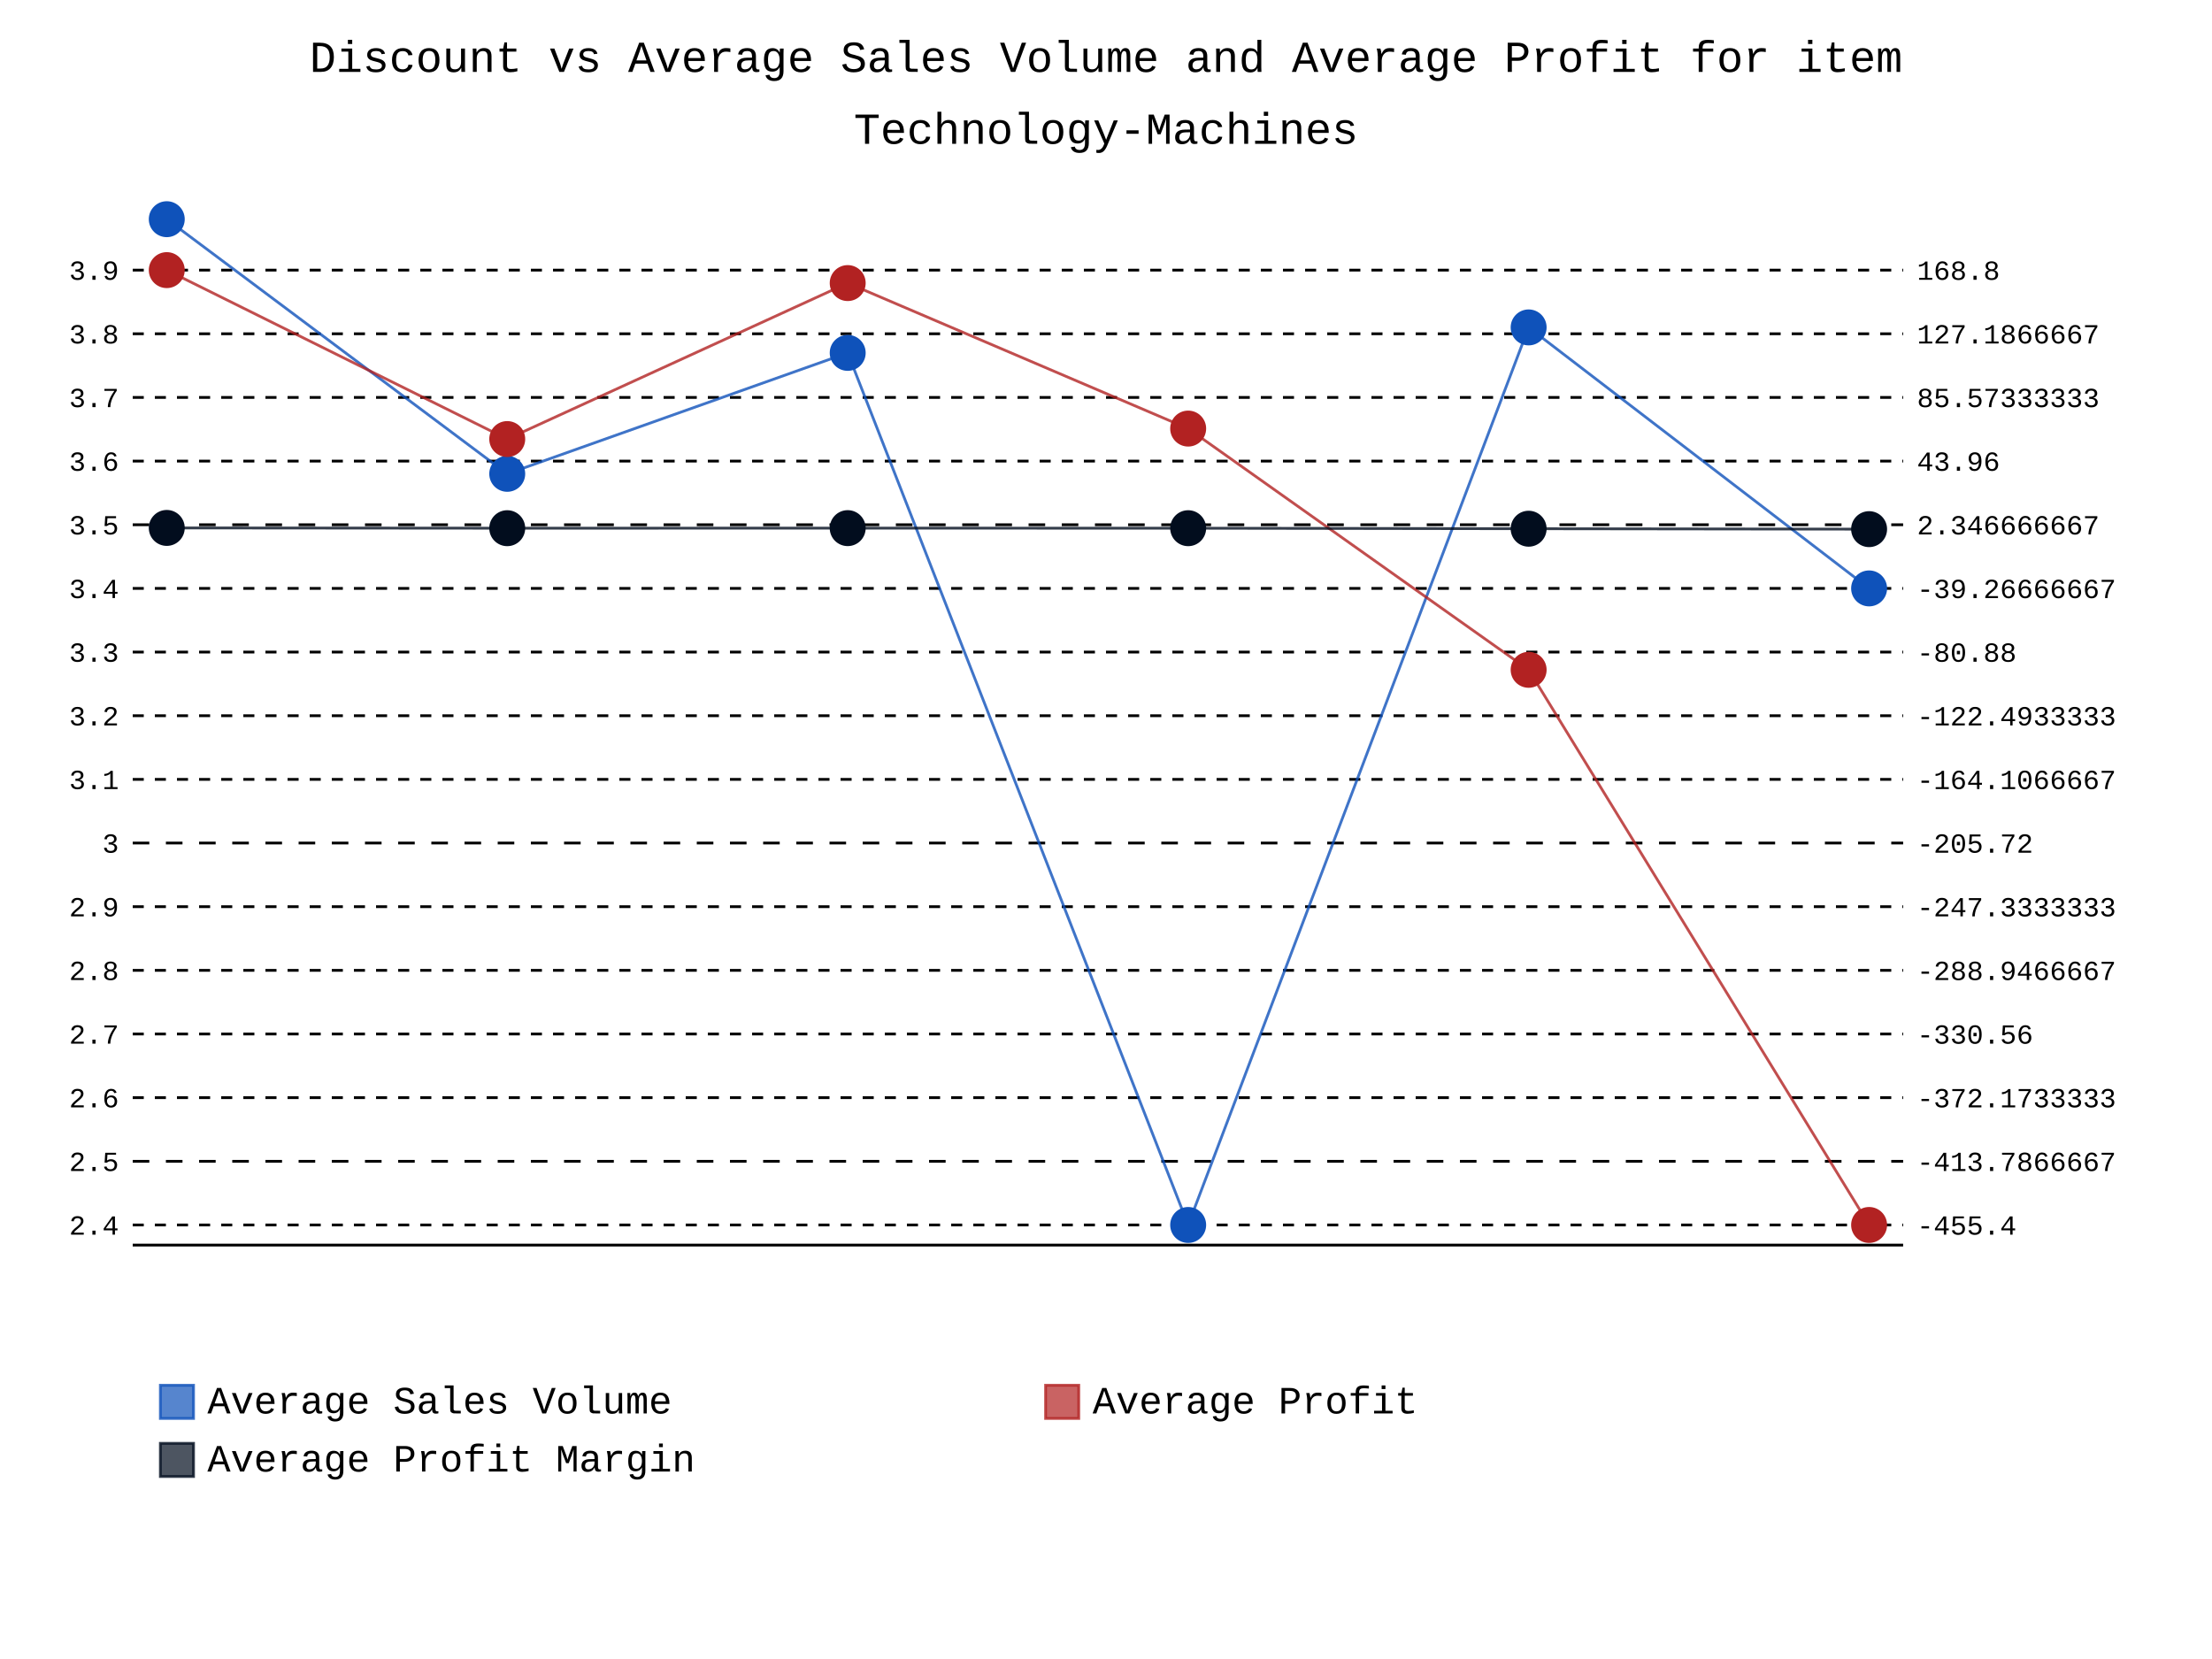
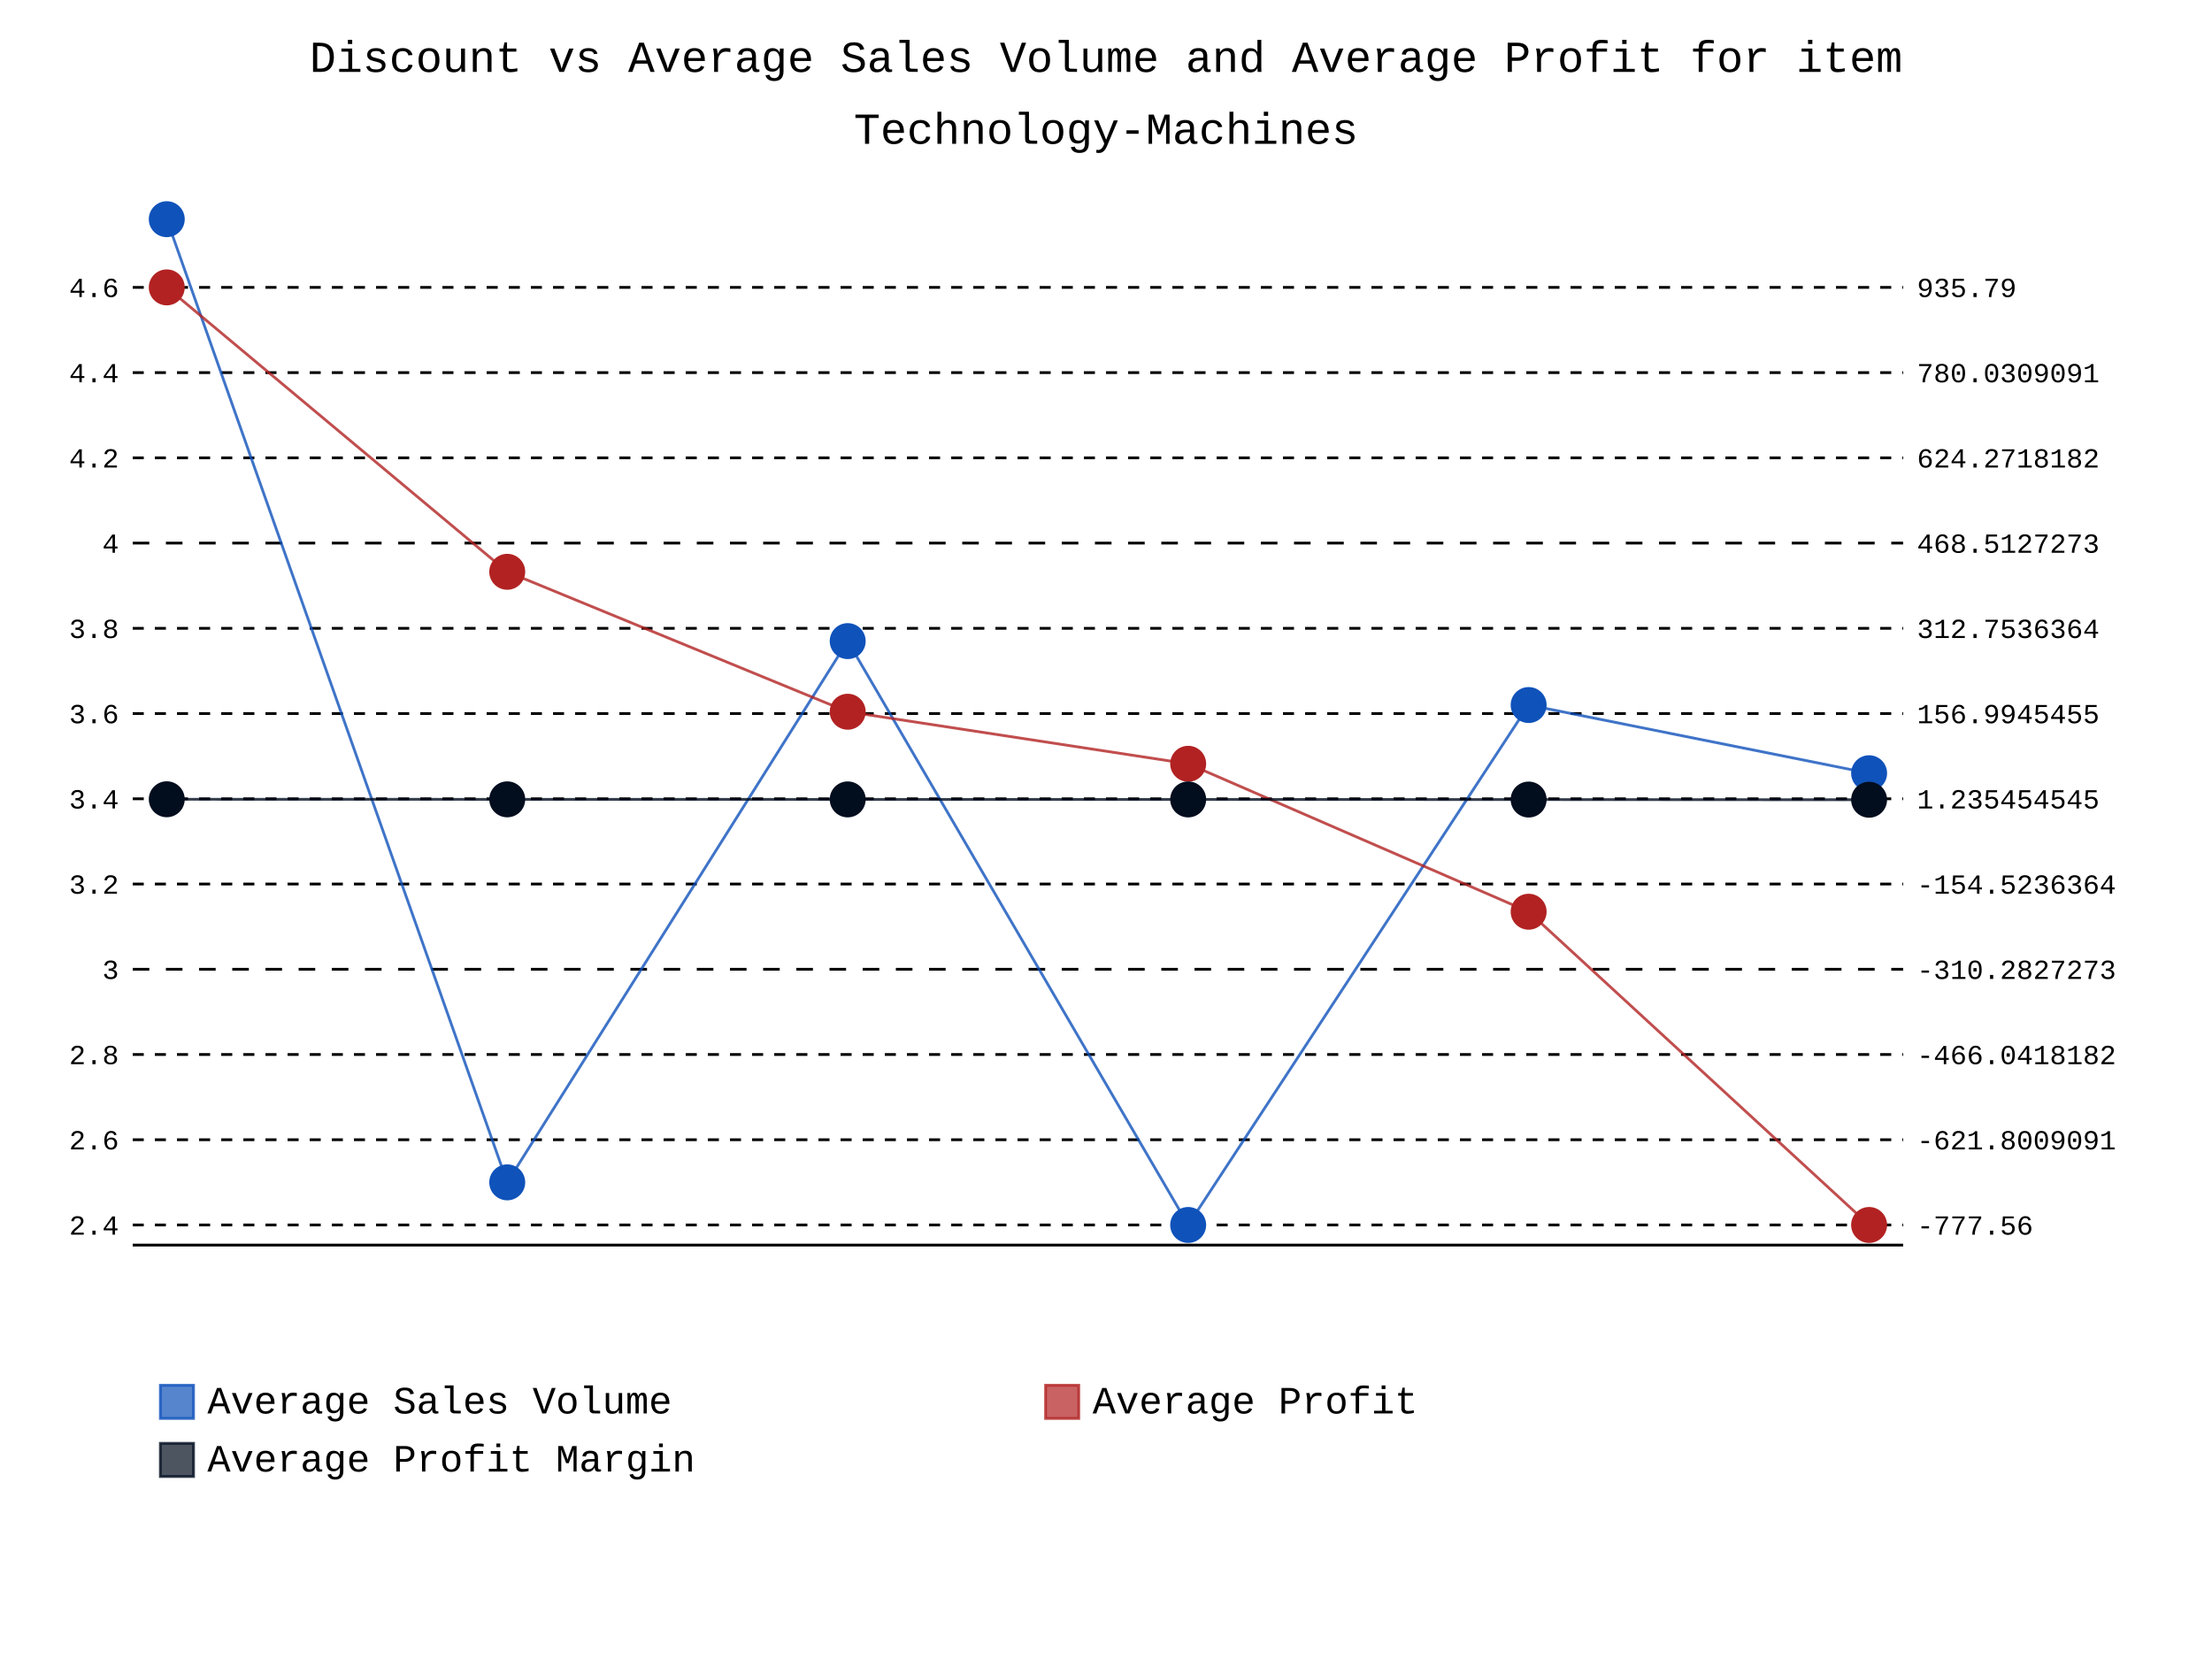
- <svg xmlns="http://www.w3.org/2000/svg" id="chart-beae8eab-842a-4d18-9e7d-4157827b426b" class="pygal-chart" viewBox="0 0 800 600">
+ <svg xmlns="http://www.w3.org/2000/svg" id="chart-79e512a6-f01b-459e-987f-c03a351f8980" class="pygal-chart" viewBox="0 0 800 600">
  <defs>
-     <style type="text/css">#chart-beae8eab-842a-4d18-9e7d-4157827b426b{-webkit-user-select:none;-webkit-font-smoothing:antialiased;font-family:Consolas,"Liberation Mono",Menlo,Courier,monospace}#chart-beae8eab-842a-4d18-9e7d-4157827b426b .title{font-family:Consolas,"Liberation Mono",Menlo,Courier,monospace;font-size:16px}#chart-beae8eab-842a-4d18-9e7d-4157827b426b .legends .legend text{font-family:Consolas,"Liberation Mono",Menlo,Courier,monospace;font-size:14px}#chart-beae8eab-842a-4d18-9e7d-4157827b426b .axis text{font-family:Consolas,"Liberation Mono",Menlo,Courier,monospace;font-size:10px}#chart-beae8eab-842a-4d18-9e7d-4157827b426b .axis text.major{font-family:Consolas,"Liberation Mono",Menlo,Courier,monospace;font-size:10px}#chart-beae8eab-842a-4d18-9e7d-4157827b426b .text-overlay text.value{font-family:Consolas,"Liberation Mono",Menlo,Courier,monospace;font-size:16px}#chart-beae8eab-842a-4d18-9e7d-4157827b426b .text-overlay text.label{font-family:Consolas,"Liberation Mono",Menlo,Courier,monospace;font-size:10px}#chart-beae8eab-842a-4d18-9e7d-4157827b426b .tooltip{font-family:Consolas,"Liberation Mono",Menlo,Courier,monospace;font-size:14px}#chart-beae8eab-842a-4d18-9e7d-4157827b426b text.no_data{font-family:Consolas,"Liberation Mono",Menlo,Courier,monospace;font-size:64px}
- #chart-beae8eab-842a-4d18-9e7d-4157827b426b{background-color:white}#chart-beae8eab-842a-4d18-9e7d-4157827b426b path,#chart-beae8eab-842a-4d18-9e7d-4157827b426b line,#chart-beae8eab-842a-4d18-9e7d-4157827b426b rect,#chart-beae8eab-842a-4d18-9e7d-4157827b426b circle{-webkit-transition:150ms;-moz-transition:150ms;transition:150ms}#chart-beae8eab-842a-4d18-9e7d-4157827b426b .graph &gt; .background{fill:white}#chart-beae8eab-842a-4d18-9e7d-4157827b426b .plot &gt; .background{fill:white}#chart-beae8eab-842a-4d18-9e7d-4157827b426b .graph{fill:black}#chart-beae8eab-842a-4d18-9e7d-4157827b426b text.no_data{fill:black}#chart-beae8eab-842a-4d18-9e7d-4157827b426b .title{fill:black}#chart-beae8eab-842a-4d18-9e7d-4157827b426b .legends .legend text{fill:black}#chart-beae8eab-842a-4d18-9e7d-4157827b426b .legends .legend:hover text{fill:black}#chart-beae8eab-842a-4d18-9e7d-4157827b426b .axis .line{stroke:black}#chart-beae8eab-842a-4d18-9e7d-4157827b426b .axis .guide.line{stroke:#630C0D}#chart-beae8eab-842a-4d18-9e7d-4157827b426b .axis .major.line{stroke:black}#chart-beae8eab-842a-4d18-9e7d-4157827b426b .axis text.major{fill:black}#chart-beae8eab-842a-4d18-9e7d-4157827b426b .axis.y .guides:hover .guide.line,#chart-beae8eab-842a-4d18-9e7d-4157827b426b .line-graph .axis.x .guides:hover .guide.line,#chart-beae8eab-842a-4d18-9e7d-4157827b426b .stackedline-graph .axis.x .guides:hover .guide.line,#chart-beae8eab-842a-4d18-9e7d-4157827b426b .xy-graph .axis.x .guides:hover .guide.line{stroke:black}#chart-beae8eab-842a-4d18-9e7d-4157827b426b .axis .guides:hover text{fill:black}#chart-beae8eab-842a-4d18-9e7d-4157827b426b .reactive{fill-opacity:.7;stroke-opacity:.8;stroke-width:1}#chart-beae8eab-842a-4d18-9e7d-4157827b426b .ci{stroke:black}#chart-beae8eab-842a-4d18-9e7d-4157827b426b .reactive.active,#chart-beae8eab-842a-4d18-9e7d-4157827b426b .active .reactive{fill-opacity:.8;stroke-opacity:.9;stroke-width:4}#chart-beae8eab-842a-4d18-9e7d-4157827b426b .ci .reactive.active{stroke-width:1.5}#chart-beae8eab-842a-4d18-9e7d-4157827b426b .series text{fill:black}#chart-beae8eab-842a-4d18-9e7d-4157827b426b .tooltip rect{fill:white;stroke:black;-webkit-transition:opacity 150ms;-moz-transition:opacity 150ms;transition:opacity 150ms}#chart-beae8eab-842a-4d18-9e7d-4157827b426b .tooltip .label{fill:black}#chart-beae8eab-842a-4d18-9e7d-4157827b426b .tooltip .label{fill:black}#chart-beae8eab-842a-4d18-9e7d-4157827b426b .tooltip .legend{font-size:.8em;fill:#630C0D}#chart-beae8eab-842a-4d18-9e7d-4157827b426b .tooltip .x_label{font-size:.6em;fill:black}#chart-beae8eab-842a-4d18-9e7d-4157827b426b .tooltip .xlink{font-size:.5em;text-decoration:underline}#chart-beae8eab-842a-4d18-9e7d-4157827b426b .tooltip .value{font-size:1.5em}#chart-beae8eab-842a-4d18-9e7d-4157827b426b .bound{font-size:.5em}#chart-beae8eab-842a-4d18-9e7d-4157827b426b .max-value{font-size:.75em;fill:#630C0D}#chart-beae8eab-842a-4d18-9e7d-4157827b426b .map-element{fill:white;stroke:#630C0D !important}#chart-beae8eab-842a-4d18-9e7d-4157827b426b .map-element .reactive{fill-opacity:inherit;stroke-opacity:inherit}#chart-beae8eab-842a-4d18-9e7d-4157827b426b .color-0,#chart-beae8eab-842a-4d18-9e7d-4157827b426b .color-0 a:visited{stroke:#0f52ba;fill:#0f52ba}#chart-beae8eab-842a-4d18-9e7d-4157827b426b .color-1,#chart-beae8eab-842a-4d18-9e7d-4157827b426b .color-1 a:visited{stroke:#b22222;fill:#b22222}#chart-beae8eab-842a-4d18-9e7d-4157827b426b .color-2,#chart-beae8eab-842a-4d18-9e7d-4157827b426b .color-2 a:visited{stroke:#020d1e;fill:#020d1e}#chart-beae8eab-842a-4d18-9e7d-4157827b426b .text-overlay .color-0 text{fill:black}#chart-beae8eab-842a-4d18-9e7d-4157827b426b .text-overlay .color-1 text{fill:black}#chart-beae8eab-842a-4d18-9e7d-4157827b426b .text-overlay .color-2 text{fill:white}
- #chart-beae8eab-842a-4d18-9e7d-4157827b426b text.no_data{text-anchor:middle}#chart-beae8eab-842a-4d18-9e7d-4157827b426b .guide.line{fill:none}#chart-beae8eab-842a-4d18-9e7d-4157827b426b .centered{text-anchor:middle}#chart-beae8eab-842a-4d18-9e7d-4157827b426b .title{text-anchor:middle}#chart-beae8eab-842a-4d18-9e7d-4157827b426b .legends .legend text{fill-opacity:1}#chart-beae8eab-842a-4d18-9e7d-4157827b426b .axis.x text{text-anchor:middle}#chart-beae8eab-842a-4d18-9e7d-4157827b426b .axis.x:not(.web) text[transform]{text-anchor:start}#chart-beae8eab-842a-4d18-9e7d-4157827b426b .axis.x:not(.web) text[transform].backwards{text-anchor:end}#chart-beae8eab-842a-4d18-9e7d-4157827b426b .axis.y text{text-anchor:end}#chart-beae8eab-842a-4d18-9e7d-4157827b426b .axis.y text[transform].backwards{text-anchor:start}#chart-beae8eab-842a-4d18-9e7d-4157827b426b .axis.y2 text{text-anchor:start}#chart-beae8eab-842a-4d18-9e7d-4157827b426b .axis.y2 text[transform].backwards{text-anchor:end}#chart-beae8eab-842a-4d18-9e7d-4157827b426b .axis .guide.line{stroke-dasharray:4,4;stroke:black}#chart-beae8eab-842a-4d18-9e7d-4157827b426b .axis .major.guide.line{stroke-dasharray:6,6;stroke:black}#chart-beae8eab-842a-4d18-9e7d-4157827b426b .horizontal .axis.y .guide.line,#chart-beae8eab-842a-4d18-9e7d-4157827b426b .horizontal .axis.y2 .guide.line,#chart-beae8eab-842a-4d18-9e7d-4157827b426b .vertical .axis.x .guide.line{opacity:0}#chart-beae8eab-842a-4d18-9e7d-4157827b426b .horizontal .axis.always_show .guide.line,#chart-beae8eab-842a-4d18-9e7d-4157827b426b .vertical .axis.always_show .guide.line{opacity:1 !important}#chart-beae8eab-842a-4d18-9e7d-4157827b426b .axis.y .guides:hover .guide.line,#chart-beae8eab-842a-4d18-9e7d-4157827b426b .axis.y2 .guides:hover .guide.line,#chart-beae8eab-842a-4d18-9e7d-4157827b426b .axis.x .guides:hover .guide.line{opacity:1}#chart-beae8eab-842a-4d18-9e7d-4157827b426b .axis .guides:hover text{opacity:1}#chart-beae8eab-842a-4d18-9e7d-4157827b426b .nofill{fill:none}#chart-beae8eab-842a-4d18-9e7d-4157827b426b .subtle-fill{fill-opacity:.2}#chart-beae8eab-842a-4d18-9e7d-4157827b426b .dot{stroke-width:1px;fill-opacity:1;stroke-opacity:1}#chart-beae8eab-842a-4d18-9e7d-4157827b426b .dot.active{stroke-width:5px}#chart-beae8eab-842a-4d18-9e7d-4157827b426b .dot.negative{fill:transparent}#chart-beae8eab-842a-4d18-9e7d-4157827b426b text,#chart-beae8eab-842a-4d18-9e7d-4157827b426b tspan{stroke:none !important}#chart-beae8eab-842a-4d18-9e7d-4157827b426b .series text.active{opacity:1}#chart-beae8eab-842a-4d18-9e7d-4157827b426b .tooltip rect{fill-opacity:.95;stroke-width:.5}#chart-beae8eab-842a-4d18-9e7d-4157827b426b .tooltip text{fill-opacity:1}#chart-beae8eab-842a-4d18-9e7d-4157827b426b .showable{visibility:hidden}#chart-beae8eab-842a-4d18-9e7d-4157827b426b .showable.shown{visibility:visible}#chart-beae8eab-842a-4d18-9e7d-4157827b426b .gauge-background{fill:rgba(229,229,229,1);stroke:none}#chart-beae8eab-842a-4d18-9e7d-4157827b426b .bg-lines{stroke:white;stroke-width:2px}</style>
+     <style type="text/css">#chart-79e512a6-f01b-459e-987f-c03a351f8980{-webkit-user-select:none;-webkit-font-smoothing:antialiased;font-family:Consolas,"Liberation Mono",Menlo,Courier,monospace}#chart-79e512a6-f01b-459e-987f-c03a351f8980 .title{font-family:Consolas,"Liberation Mono",Menlo,Courier,monospace;font-size:16px}#chart-79e512a6-f01b-459e-987f-c03a351f8980 .legends .legend text{font-family:Consolas,"Liberation Mono",Menlo,Courier,monospace;font-size:14px}#chart-79e512a6-f01b-459e-987f-c03a351f8980 .axis text{font-family:Consolas,"Liberation Mono",Menlo,Courier,monospace;font-size:10px}#chart-79e512a6-f01b-459e-987f-c03a351f8980 .axis text.major{font-family:Consolas,"Liberation Mono",Menlo,Courier,monospace;font-size:10px}#chart-79e512a6-f01b-459e-987f-c03a351f8980 .text-overlay text.value{font-family:Consolas,"Liberation Mono",Menlo,Courier,monospace;font-size:16px}#chart-79e512a6-f01b-459e-987f-c03a351f8980 .text-overlay text.label{font-family:Consolas,"Liberation Mono",Menlo,Courier,monospace;font-size:10px}#chart-79e512a6-f01b-459e-987f-c03a351f8980 .tooltip{font-family:Consolas,"Liberation Mono",Menlo,Courier,monospace;font-size:14px}#chart-79e512a6-f01b-459e-987f-c03a351f8980 text.no_data{font-family:Consolas,"Liberation Mono",Menlo,Courier,monospace;font-size:64px}
+ #chart-79e512a6-f01b-459e-987f-c03a351f8980{background-color:white}#chart-79e512a6-f01b-459e-987f-c03a351f8980 path,#chart-79e512a6-f01b-459e-987f-c03a351f8980 line,#chart-79e512a6-f01b-459e-987f-c03a351f8980 rect,#chart-79e512a6-f01b-459e-987f-c03a351f8980 circle{-webkit-transition:150ms;-moz-transition:150ms;transition:150ms}#chart-79e512a6-f01b-459e-987f-c03a351f8980 .graph &gt; .background{fill:white}#chart-79e512a6-f01b-459e-987f-c03a351f8980 .plot &gt; .background{fill:white}#chart-79e512a6-f01b-459e-987f-c03a351f8980 .graph{fill:black}#chart-79e512a6-f01b-459e-987f-c03a351f8980 text.no_data{fill:black}#chart-79e512a6-f01b-459e-987f-c03a351f8980 .title{fill:black}#chart-79e512a6-f01b-459e-987f-c03a351f8980 .legends .legend text{fill:black}#chart-79e512a6-f01b-459e-987f-c03a351f8980 .legends .legend:hover text{fill:black}#chart-79e512a6-f01b-459e-987f-c03a351f8980 .axis .line{stroke:black}#chart-79e512a6-f01b-459e-987f-c03a351f8980 .axis .guide.line{stroke:#630C0D}#chart-79e512a6-f01b-459e-987f-c03a351f8980 .axis .major.line{stroke:black}#chart-79e512a6-f01b-459e-987f-c03a351f8980 .axis text.major{fill:black}#chart-79e512a6-f01b-459e-987f-c03a351f8980 .axis.y .guides:hover .guide.line,#chart-79e512a6-f01b-459e-987f-c03a351f8980 .line-graph .axis.x .guides:hover .guide.line,#chart-79e512a6-f01b-459e-987f-c03a351f8980 .stackedline-graph .axis.x .guides:hover .guide.line,#chart-79e512a6-f01b-459e-987f-c03a351f8980 .xy-graph .axis.x .guides:hover .guide.line{stroke:black}#chart-79e512a6-f01b-459e-987f-c03a351f8980 .axis .guides:hover text{fill:black}#chart-79e512a6-f01b-459e-987f-c03a351f8980 .reactive{fill-opacity:.7;stroke-opacity:.8;stroke-width:1}#chart-79e512a6-f01b-459e-987f-c03a351f8980 .ci{stroke:black}#chart-79e512a6-f01b-459e-987f-c03a351f8980 .reactive.active,#chart-79e512a6-f01b-459e-987f-c03a351f8980 .active .reactive{fill-opacity:.8;stroke-opacity:.9;stroke-width:4}#chart-79e512a6-f01b-459e-987f-c03a351f8980 .ci .reactive.active{stroke-width:1.5}#chart-79e512a6-f01b-459e-987f-c03a351f8980 .series text{fill:black}#chart-79e512a6-f01b-459e-987f-c03a351f8980 .tooltip rect{fill:white;stroke:black;-webkit-transition:opacity 150ms;-moz-transition:opacity 150ms;transition:opacity 150ms}#chart-79e512a6-f01b-459e-987f-c03a351f8980 .tooltip .label{fill:black}#chart-79e512a6-f01b-459e-987f-c03a351f8980 .tooltip .label{fill:black}#chart-79e512a6-f01b-459e-987f-c03a351f8980 .tooltip .legend{font-size:.8em;fill:#630C0D}#chart-79e512a6-f01b-459e-987f-c03a351f8980 .tooltip .x_label{font-size:.6em;fill:black}#chart-79e512a6-f01b-459e-987f-c03a351f8980 .tooltip .xlink{font-size:.5em;text-decoration:underline}#chart-79e512a6-f01b-459e-987f-c03a351f8980 .tooltip .value{font-size:1.5em}#chart-79e512a6-f01b-459e-987f-c03a351f8980 .bound{font-size:.5em}#chart-79e512a6-f01b-459e-987f-c03a351f8980 .max-value{font-size:.75em;fill:#630C0D}#chart-79e512a6-f01b-459e-987f-c03a351f8980 .map-element{fill:white;stroke:#630C0D !important}#chart-79e512a6-f01b-459e-987f-c03a351f8980 .map-element .reactive{fill-opacity:inherit;stroke-opacity:inherit}#chart-79e512a6-f01b-459e-987f-c03a351f8980 .color-0,#chart-79e512a6-f01b-459e-987f-c03a351f8980 .color-0 a:visited{stroke:#0f52ba;fill:#0f52ba}#chart-79e512a6-f01b-459e-987f-c03a351f8980 .color-1,#chart-79e512a6-f01b-459e-987f-c03a351f8980 .color-1 a:visited{stroke:#b22222;fill:#b22222}#chart-79e512a6-f01b-459e-987f-c03a351f8980 .color-2,#chart-79e512a6-f01b-459e-987f-c03a351f8980 .color-2 a:visited{stroke:#020d1e;fill:#020d1e}#chart-79e512a6-f01b-459e-987f-c03a351f8980 .text-overlay .color-0 text{fill:black}#chart-79e512a6-f01b-459e-987f-c03a351f8980 .text-overlay .color-1 text{fill:black}#chart-79e512a6-f01b-459e-987f-c03a351f8980 .text-overlay .color-2 text{fill:white}
+ #chart-79e512a6-f01b-459e-987f-c03a351f8980 text.no_data{text-anchor:middle}#chart-79e512a6-f01b-459e-987f-c03a351f8980 .guide.line{fill:none}#chart-79e512a6-f01b-459e-987f-c03a351f8980 .centered{text-anchor:middle}#chart-79e512a6-f01b-459e-987f-c03a351f8980 .title{text-anchor:middle}#chart-79e512a6-f01b-459e-987f-c03a351f8980 .legends .legend text{fill-opacity:1}#chart-79e512a6-f01b-459e-987f-c03a351f8980 .axis.x text{text-anchor:middle}#chart-79e512a6-f01b-459e-987f-c03a351f8980 .axis.x:not(.web) text[transform]{text-anchor:start}#chart-79e512a6-f01b-459e-987f-c03a351f8980 .axis.x:not(.web) text[transform].backwards{text-anchor:end}#chart-79e512a6-f01b-459e-987f-c03a351f8980 .axis.y text{text-anchor:end}#chart-79e512a6-f01b-459e-987f-c03a351f8980 .axis.y text[transform].backwards{text-anchor:start}#chart-79e512a6-f01b-459e-987f-c03a351f8980 .axis.y2 text{text-anchor:start}#chart-79e512a6-f01b-459e-987f-c03a351f8980 .axis.y2 text[transform].backwards{text-anchor:end}#chart-79e512a6-f01b-459e-987f-c03a351f8980 .axis .guide.line{stroke-dasharray:4,4;stroke:black}#chart-79e512a6-f01b-459e-987f-c03a351f8980 .axis .major.guide.line{stroke-dasharray:6,6;stroke:black}#chart-79e512a6-f01b-459e-987f-c03a351f8980 .horizontal .axis.y .guide.line,#chart-79e512a6-f01b-459e-987f-c03a351f8980 .horizontal .axis.y2 .guide.line,#chart-79e512a6-f01b-459e-987f-c03a351f8980 .vertical .axis.x .guide.line{opacity:0}#chart-79e512a6-f01b-459e-987f-c03a351f8980 .horizontal .axis.always_show .guide.line,#chart-79e512a6-f01b-459e-987f-c03a351f8980 .vertical .axis.always_show .guide.line{opacity:1 !important}#chart-79e512a6-f01b-459e-987f-c03a351f8980 .axis.y .guides:hover .guide.line,#chart-79e512a6-f01b-459e-987f-c03a351f8980 .axis.y2 .guides:hover .guide.line,#chart-79e512a6-f01b-459e-987f-c03a351f8980 .axis.x .guides:hover .guide.line{opacity:1}#chart-79e512a6-f01b-459e-987f-c03a351f8980 .axis .guides:hover text{opacity:1}#chart-79e512a6-f01b-459e-987f-c03a351f8980 .nofill{fill:none}#chart-79e512a6-f01b-459e-987f-c03a351f8980 .subtle-fill{fill-opacity:.2}#chart-79e512a6-f01b-459e-987f-c03a351f8980 .dot{stroke-width:1px;fill-opacity:1;stroke-opacity:1}#chart-79e512a6-f01b-459e-987f-c03a351f8980 .dot.active{stroke-width:5px}#chart-79e512a6-f01b-459e-987f-c03a351f8980 .dot.negative{fill:transparent}#chart-79e512a6-f01b-459e-987f-c03a351f8980 text,#chart-79e512a6-f01b-459e-987f-c03a351f8980 tspan{stroke:none !important}#chart-79e512a6-f01b-459e-987f-c03a351f8980 .series text.active{opacity:1}#chart-79e512a6-f01b-459e-987f-c03a351f8980 .tooltip rect{fill-opacity:.95;stroke-width:.5}#chart-79e512a6-f01b-459e-987f-c03a351f8980 .tooltip text{fill-opacity:1}#chart-79e512a6-f01b-459e-987f-c03a351f8980 .showable{visibility:hidden}#chart-79e512a6-f01b-459e-987f-c03a351f8980 .showable.shown{visibility:visible}#chart-79e512a6-f01b-459e-987f-c03a351f8980 .gauge-background{fill:rgba(229,229,229,1);stroke:none}#chart-79e512a6-f01b-459e-987f-c03a351f8980 .bg-lines{stroke:white;stroke-width:2px}</style>
  </defs>
  <g class="graph line-graph vertical">
    <rect x="0" y="0" width="800" height="600" class="background" />
    <g transform="translate(48, 72)" class="plot">
      <rect x="0" y="0" width="640.302" height="378.302" class="background" />
      <g class="axis y always_show">
        <path d="M0 378.302 h640.302" class="line" />
        <g class="guides">
          <path d="M0 371.026 h640.302" class="guide line" />
          <text x="-5" y="374.526" class="">2.4</text>
        </g>
        <g class="guides">
-           <path d="M0 348.004 h640.302" class="major guide line" />
-           <text x="-5" y="351.504" class="major">2.5</text>
-         </g>
-         <g class="guides">
-           <path d="M0 324.982 h640.302" class="guide line" />
-           <text x="-5" y="328.482" class="">2.6</text>
-         </g>
-         <g class="guides">
-           <path d="M0 301.96 h640.302" class="guide line" />
-           <text x="-5" y="305.46" class="">2.7</text>
-         </g>
-         <g class="guides">
-           <path d="M0 278.938 h640.302" class="guide line" />
-           <text x="-5" y="282.438" class="">2.8</text>
-         </g>
-         <g class="guides">
-           <path d="M0 255.915 h640.302" class="guide line" />
-           <text x="-5" y="259.415" class="">2.9</text>
-         </g>
-         <g class="guides">
-           <path d="M0 232.893 h640.302" class="major guide line" />
-           <text x="-5" y="236.393" class="major">3</text>
-         </g>
-         <g class="guides">
-           <path d="M0 209.871 h640.302" class="guide line" />
-           <text x="-5" y="213.371" class="">3.1</text>
-         </g>
-         <g class="guides">
-           <path d="M0 186.849 h640.302" class="guide line" />
-           <text x="-5" y="190.349" class="">3.2</text>
-         </g>
-         <g class="guides">
-           <path d="M0 163.826 h640.302" class="guide line" />
-           <text x="-5" y="167.326" class="">3.3</text>
-         </g>
-         <g class="guides">
-           <path d="M0 140.804 h640.302" class="guide line" />
-           <text x="-5" y="144.304" class="">3.4</text>
-         </g>
-         <g class="guides">
-           <path d="M0 117.782 h640.302" class="major guide line" />
-           <text x="-5" y="121.282" class="major">3.5</text>
-         </g>
-         <g class="guides">
-           <path d="M0 94.76 h640.302" class="guide line" />
-           <text x="-5" y="98.26" class="">3.6</text>
-         </g>
-         <g class="guides">
-           <path d="M0 71.737 h640.302" class="guide line" />
-           <text x="-5" y="75.237" class="">3.7</text>
-         </g>
-         <g class="guides">
-           <path d="M0 48.715 h640.302" class="guide line" />
-           <text x="-5" y="52.215" class="">3.8</text>
-         </g>
-         <g class="guides">
-           <path d="M0 25.693 h640.302" class="guide line" />
-           <text x="-5" y="29.193" class="">3.9</text>
+           <path d="M0 340.2 h640.302" class="guide line" />
+           <text x="-5" y="343.7" class="">2.6</text>
+         </g>
+         <g class="guides">
+           <path d="M0 309.374 h640.302" class="guide line" />
+           <text x="-5" y="312.874" class="">2.8</text>
+         </g>
+         <g class="guides">
+           <path d="M0 278.547 h640.302" class="major guide line" />
+           <text x="-5" y="282.047" class="major">3</text>
+         </g>
+         <g class="guides">
+           <path d="M0 247.721 h640.302" class="guide line" />
+           <text x="-5" y="251.221" class="">3.2</text>
+         </g>
+         <g class="guides">
+           <path d="M0 216.895 h640.302" class="guide line" />
+           <text x="-5" y="220.395" class="">3.4</text>
+         </g>
+         <g class="guides">
+           <path d="M0 186.068 h640.302" class="guide line" />
+           <text x="-5" y="189.568" class="">3.6</text>
+         </g>
+         <g class="guides">
+           <path d="M0 155.242 h640.302" class="guide line" />
+           <text x="-5" y="158.742" class="">3.8</text>
+         </g>
+         <g class="guides">
+           <path d="M0 124.415 h640.302" class="major guide line" />
+           <text x="-5" y="127.915" class="major">4</text>
+         </g>
+         <g class="guides">
+           <path d="M0 93.589 h640.302" class="guide line" />
+           <text x="-5" y="97.089" class="">4.2</text>
+         </g>
+         <g class="guides">
+           <path d="M0 62.763 h640.302" class="guide line" />
+           <text x="-5" y="66.263" class="">4.4</text>
+         </g>
+         <g class="guides">
+           <path d="M0 31.936 h640.302" class="guide line" />
+           <text x="-5" y="35.436" class="">4.6</text>
        </g>
      </g>
      <g class="axis y2">
        <g class="guides">
-           <text x="645.302" y="374.526" class="">-455.4</text>
-         </g>
-         <g class="guides">
-           <text x="645.302" y="351.504" class="major">-413.7866667</text>
-         </g>
-         <g class="guides">
-           <text x="645.302" y="328.482" class="">-372.1733333</text>
-         </g>
-         <g class="guides">
-           <text x="645.302" y="305.46" class="">-330.56</text>
-         </g>
-         <g class="guides">
-           <text x="645.302" y="282.438" class="">-288.9466667</text>
-         </g>
-         <g class="guides">
-           <text x="645.302" y="259.415" class="">-247.3333333</text>
-         </g>
-         <g class="guides">
-           <text x="645.302" y="236.393" class="major">-205.72</text>
-         </g>
-         <g class="guides">
-           <text x="645.302" y="213.371" class="">-164.1066667</text>
-         </g>
-         <g class="guides">
-           <text x="645.302" y="190.349" class="">-122.4933333</text>
-         </g>
-         <g class="guides">
-           <text x="645.302" y="167.326" class="">-80.88</text>
-         </g>
-         <g class="guides">
-           <text x="645.302" y="144.304" class="">-39.26666667</text>
-         </g>
-         <g class="guides">
-           <text x="645.302" y="121.282" class="major">2.346666667</text>
-         </g>
-         <g class="guides">
-           <text x="645.302" y="98.26" class="">43.96</text>
-         </g>
-         <g class="guides">
-           <text x="645.302" y="75.237" class="">85.57333333</text>
-         </g>
-         <g class="guides">
-           <text x="645.302" y="52.215" class="">127.1866667</text>
-         </g>
-         <g class="guides">
-           <text x="645.302" y="29.193" class="">168.8</text>
+           <text x="645.302" y="374.526" class="">-777.56</text>
+         </g>
+         <g class="guides">
+           <text x="645.302" y="343.7" class="">-621.8009091</text>
+         </g>
+         <g class="guides">
+           <text x="645.302" y="312.874" class="">-466.0418182</text>
+         </g>
+         <g class="guides">
+           <text x="645.302" y="282.047" class="major">-310.2827273</text>
+         </g>
+         <g class="guides">
+           <text x="645.302" y="251.221" class="">-154.5236364</text>
+         </g>
+         <g class="guides">
+           <text x="645.302" y="220.395" class="">1.235454545</text>
+         </g>
+         <g class="guides">
+           <text x="645.302" y="189.568" class="">156.9945455</text>
+         </g>
+         <g class="guides">
+           <text x="645.302" y="158.742" class="">312.7536364</text>
+         </g>
+         <g class="guides">
+           <text x="645.302" y="127.915" class="major">468.5127273</text>
+         </g>
+         <g class="guides">
+           <text x="645.302" y="97.089" class="">624.2718182</text>
+         </g>
+         <g class="guides">
+           <text x="645.302" y="66.263" class="">780.0309091</text>
+         </g>
+         <g class="guides">
+           <text x="645.302" y="35.436" class="">935.79</text>
        </g>
      </g>
      <g class="axis x" />
      <g class="series serie-0 color-0">
-         <path d="M12.313 7.275 L135.448 99.364 258.583 55.622 381.718 371.026 504.853 46.413 627.988 140.804" class="line reactive nofill" />
+         <path d="M12.313 7.275 L135.448 355.613 258.583 159.866 381.718 371.026 504.853 182.985 627.988 207.647" class="line reactive nofill" />
      </g>
      <g class="series serie-1 color-1">
-         <path d="M12.313 25.693 L135.448 86.793 258.583 30.379 381.718 83.003 504.853 170.249 627.988 371.026" class="line reactive nofill" />
+         <path d="M12.313 31.936 L135.448 134.8 258.583 185.408 381.718 204.233 504.853 257.738 627.988 371.026" class="line reactive nofill" />
      </g>
      <g class="series serie-2 color-2">
-         <path d="M12.313 118.931 L135.448 119.03 258.583 119.008 381.718 119.03 504.853 119.218 627.988 119.373" class="line reactive nofill" />
+         <path d="M12.313 217.064 L135.448 217.092 258.583 217.113 381.718 217.121 504.853 217.167 627.988 217.24" class="line reactive nofill" />
      </g>
    </g>
    <g class="titles">
      <text x="400.0" y="26" class="title plot_title">Discount vs Average Sales Volume and Average Profit for item</text>
      <text x="400.0" y="52" class="title plot_title">Technology-Machines</text>
    </g>
    <g transform="translate(48, 72)" class="plot overlay">
      <g class="series serie-0 color-0">
        <g class="dots">
          <circle cx="12.313" cy="7.275" r="6" class="dot reactive tooltip-trigger" />
        </g>
        <g class="dots">
-           <circle cx="135.448" cy="99.364" r="6" class="dot reactive tooltip-trigger" />
-         </g>
-         <g class="dots">
-           <circle cx="258.583" cy="55.622" r="6" class="dot reactive tooltip-trigger" />
+           <circle cx="135.448" cy="355.613" r="6" class="dot reactive tooltip-trigger" />
+         </g>
+         <g class="dots">
+           <circle cx="258.583" cy="159.866" r="6" class="dot reactive tooltip-trigger" />
        </g>
        <g class="dots">
          <circle cx="381.718" cy="371.026" r="6" class="dot reactive tooltip-trigger" />
        </g>
        <g class="dots">
-           <circle cx="504.853" cy="46.413" r="6" class="dot reactive tooltip-trigger" />
-         </g>
-         <g class="dots">
-           <circle cx="627.988" cy="140.804" r="6" class="dot reactive tooltip-trigger" />
+           <circle cx="504.853" cy="182.985" r="6" class="dot reactive tooltip-trigger" />
+         </g>
+         <g class="dots">
+           <circle cx="627.988" cy="207.647" r="6" class="dot reactive tooltip-trigger" />
        </g>
      </g>
      <g class="series serie-1 color-1">
        <g class="dots">
-           <circle cx="12.313" cy="25.693" r="6" class="dot reactive tooltip-trigger" />
-         </g>
-         <g class="dots">
-           <circle cx="135.448" cy="86.793" r="6" class="dot reactive tooltip-trigger" />
-         </g>
-         <g class="dots">
-           <circle cx="258.583" cy="30.379" r="6" class="dot reactive tooltip-trigger" />
-         </g>
-         <g class="dots">
-           <circle cx="381.718" cy="83.003" r="6" class="dot reactive tooltip-trigger" />
-         </g>
-         <g class="dots">
-           <circle cx="504.853" cy="170.249" r="6" class="dot reactive tooltip-trigger" />
+           <circle cx="12.313" cy="31.936" r="6" class="dot reactive tooltip-trigger" />
+         </g>
+         <g class="dots">
+           <circle cx="135.448" cy="134.8" r="6" class="dot reactive tooltip-trigger" />
+         </g>
+         <g class="dots">
+           <circle cx="258.583" cy="185.408" r="6" class="dot reactive tooltip-trigger" />
+         </g>
+         <g class="dots">
+           <circle cx="381.718" cy="204.233" r="6" class="dot reactive tooltip-trigger" />
+         </g>
+         <g class="dots">
+           <circle cx="504.853" cy="257.738" r="6" class="dot reactive tooltip-trigger" />
        </g>
        <g class="dots">
          <circle cx="627.988" cy="371.026" r="6" class="dot reactive tooltip-trigger" />
        </g>
      </g>
      <g class="series serie-2 color-2">
        <g class="dots">
-           <circle cx="12.313" cy="118.931" r="6" class="dot reactive tooltip-trigger" />
-         </g>
-         <g class="dots">
-           <circle cx="135.448" cy="119.03" r="6" class="dot reactive tooltip-trigger" />
-         </g>
-         <g class="dots">
-           <circle cx="258.583" cy="119.008" r="6" class="dot reactive tooltip-trigger" />
-         </g>
-         <g class="dots">
-           <circle cx="381.718" cy="119.03" r="6" class="dot reactive tooltip-trigger" />
-         </g>
-         <g class="dots">
-           <circle cx="504.853" cy="119.218" r="6" class="dot reactive tooltip-trigger" />
-         </g>
-         <g class="dots">
-           <circle cx="627.988" cy="119.373" r="6" class="dot reactive tooltip-trigger" />
+           <circle cx="12.313" cy="217.064" r="6" class="dot reactive tooltip-trigger" />
+         </g>
+         <g class="dots">
+           <circle cx="135.448" cy="217.092" r="6" class="dot reactive tooltip-trigger" />
+         </g>
+         <g class="dots">
+           <circle cx="258.583" cy="217.113" r="6" class="dot reactive tooltip-trigger" />
+         </g>
+         <g class="dots">
+           <circle cx="381.718" cy="217.121" r="6" class="dot reactive tooltip-trigger" />
+         </g>
+         <g class="dots">
+           <circle cx="504.853" cy="217.167" r="6" class="dot reactive tooltip-trigger" />
+         </g>
+         <g class="dots">
+           <circle cx="627.988" cy="217.24" r="6" class="dot reactive tooltip-trigger" />
        </g>
      </g>
    </g>
    <g transform="translate(48, 72)" class="plot text-overlay">
      <g class="series serie-0 color-0" />
      <g class="series serie-1 color-1" />
      <g class="series serie-2 color-2" />
    </g>
    <g transform="translate(48, 72)" class="plot tooltip-overlay">
      <g transform="translate(0 0)" style="opacity: 0" class="tooltip">
        <rect rx="0" ry="0" width="0" height="0" class="tooltip-box" />
        <g class="text" />
      </g>
    </g>
    <g transform="translate(58, 500)" class="legends">
      <g id="activate-serie-0" class="legend reactive activate-serie">
        <rect x="0.0" y="1.0" width="12" height="12" class="color-0 reactive" />
        <text x="17.0" y="11.2">Average Sales Volume</text>
      </g>
      <g id="activate-serie-1" class="legend reactive activate-serie">
        <rect x="320.151" y="1.0" width="12" height="12" class="color-1 reactive" />
        <text x="337.151" y="11.2">Average Profit</text>
      </g>
      <g id="activate-serie-2" class="legend reactive activate-serie">
        <rect x="0.0" y="22.0" width="12" height="12" class="color-2 reactive" />
        <text x="17.0" y="32.2">Average Profit Margin</text>
      </g>
    </g>
  </g>
</svg>
